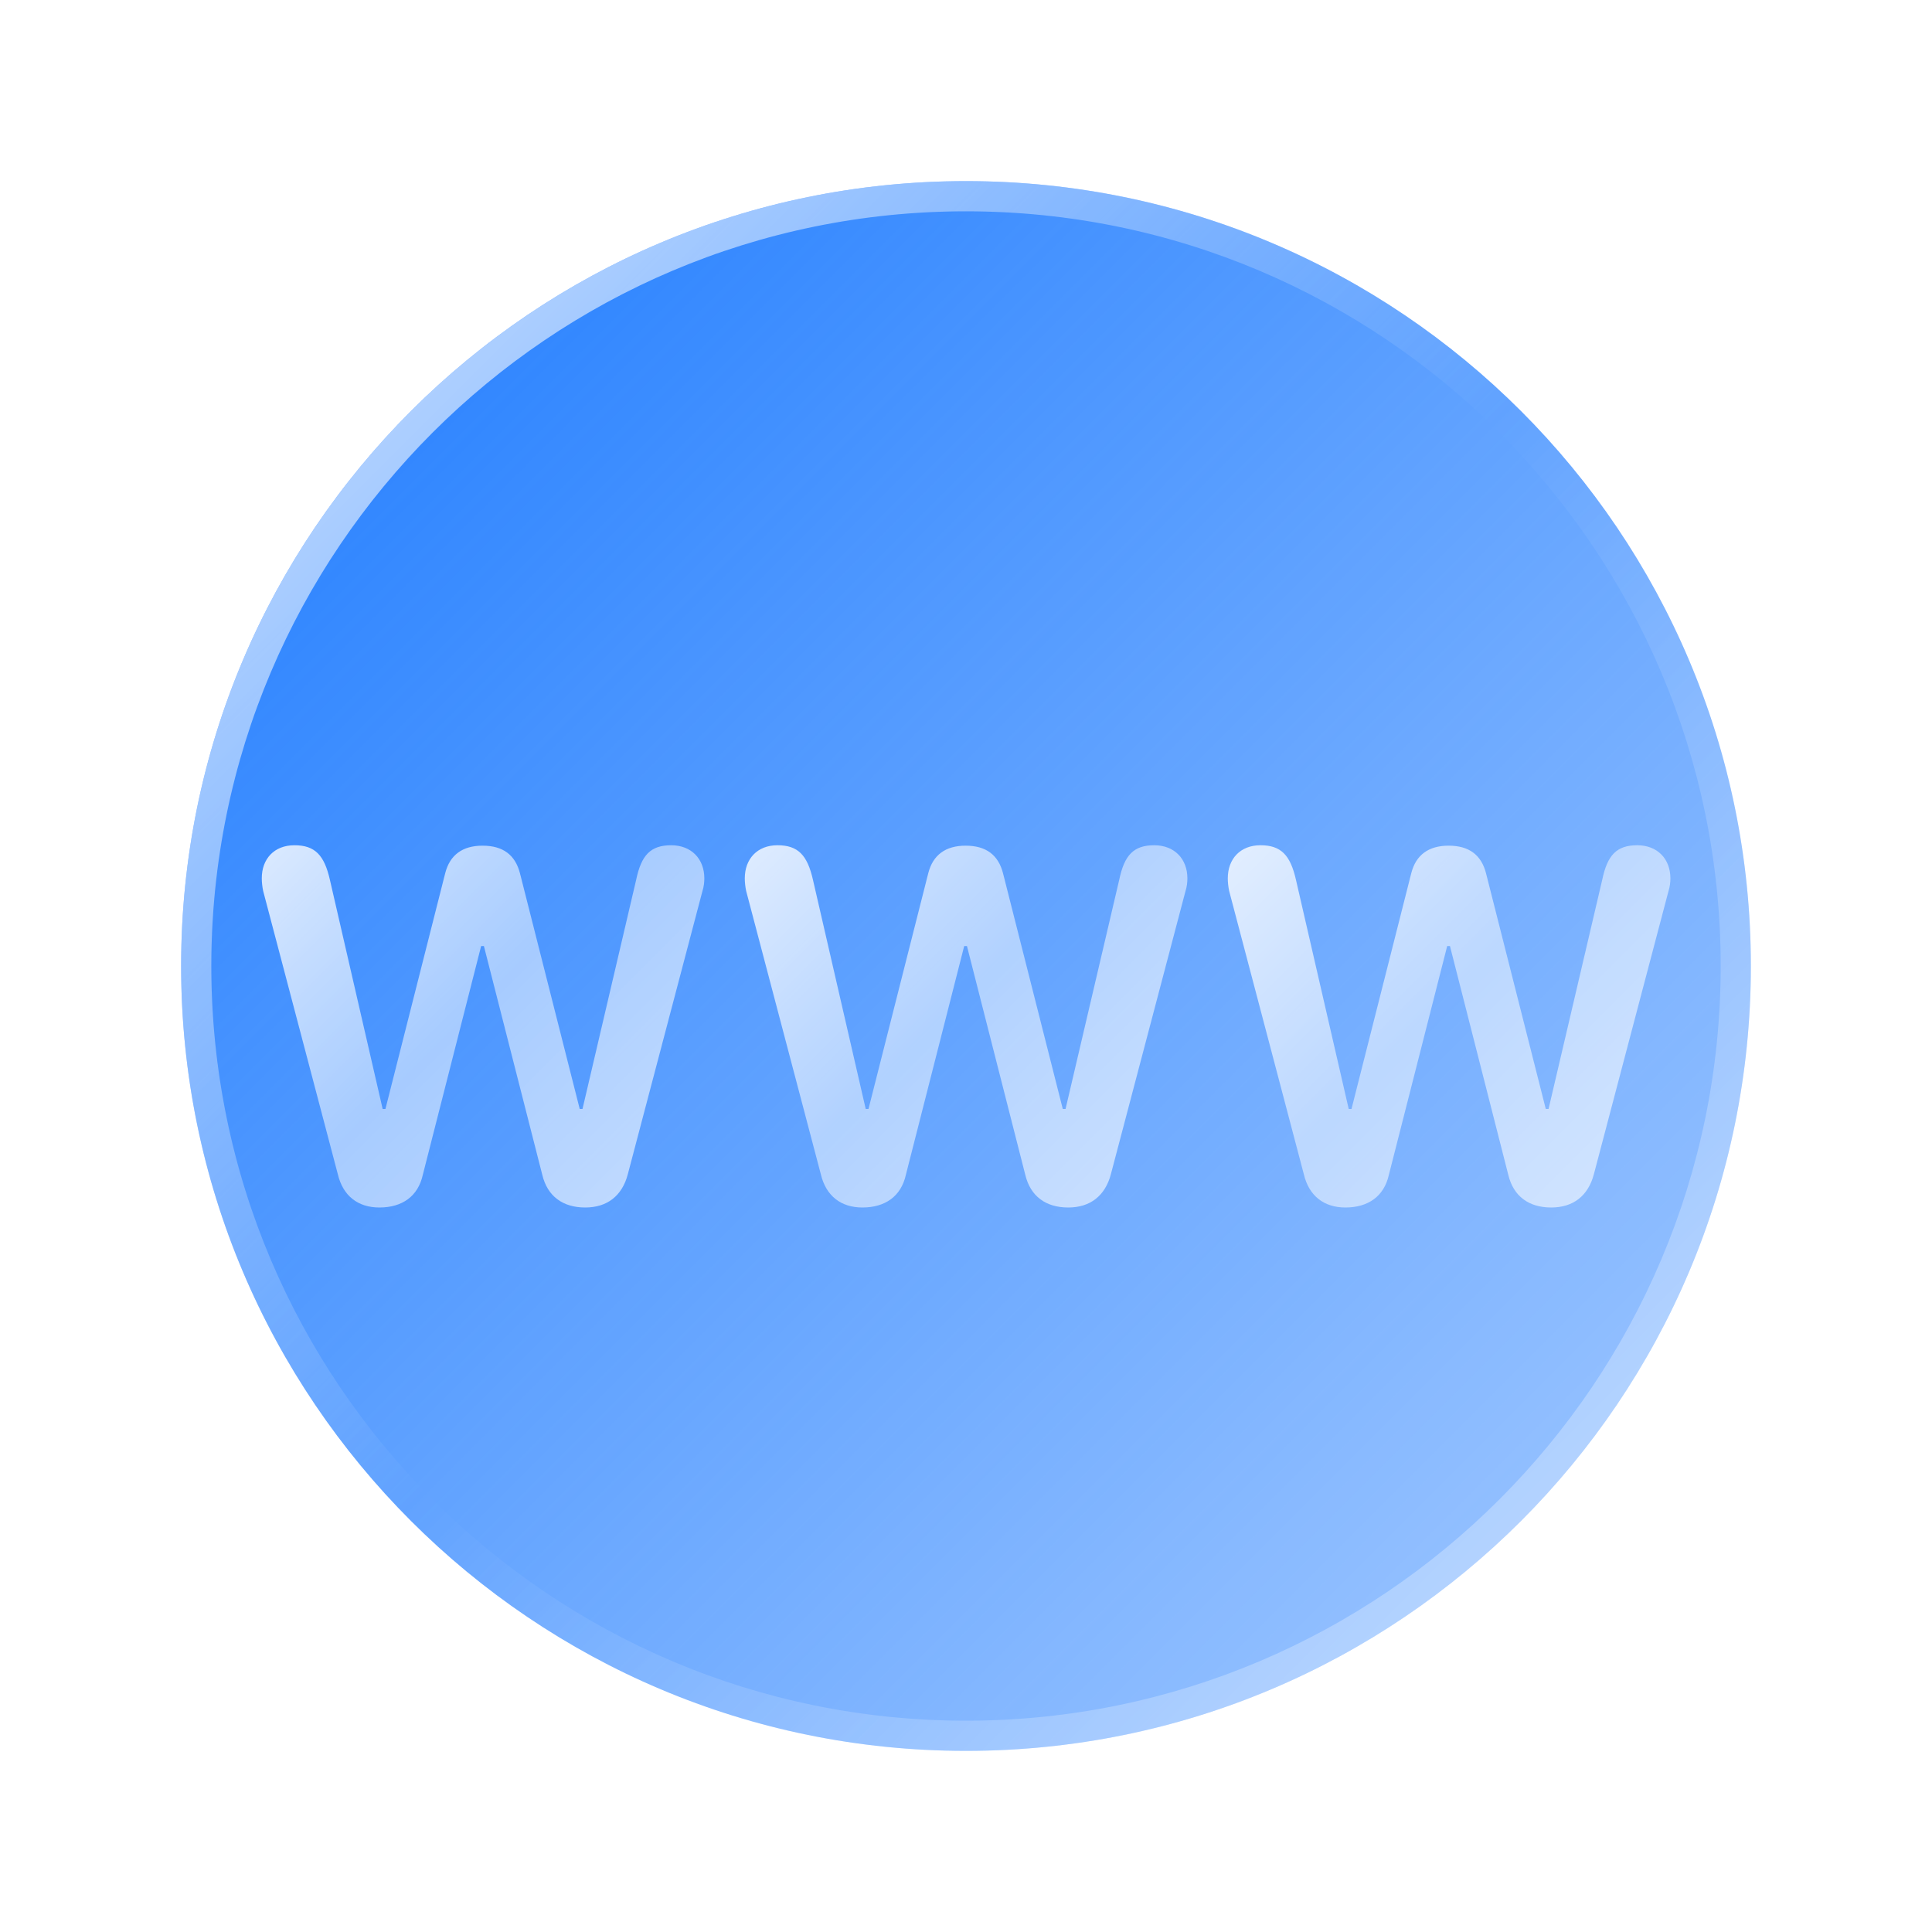
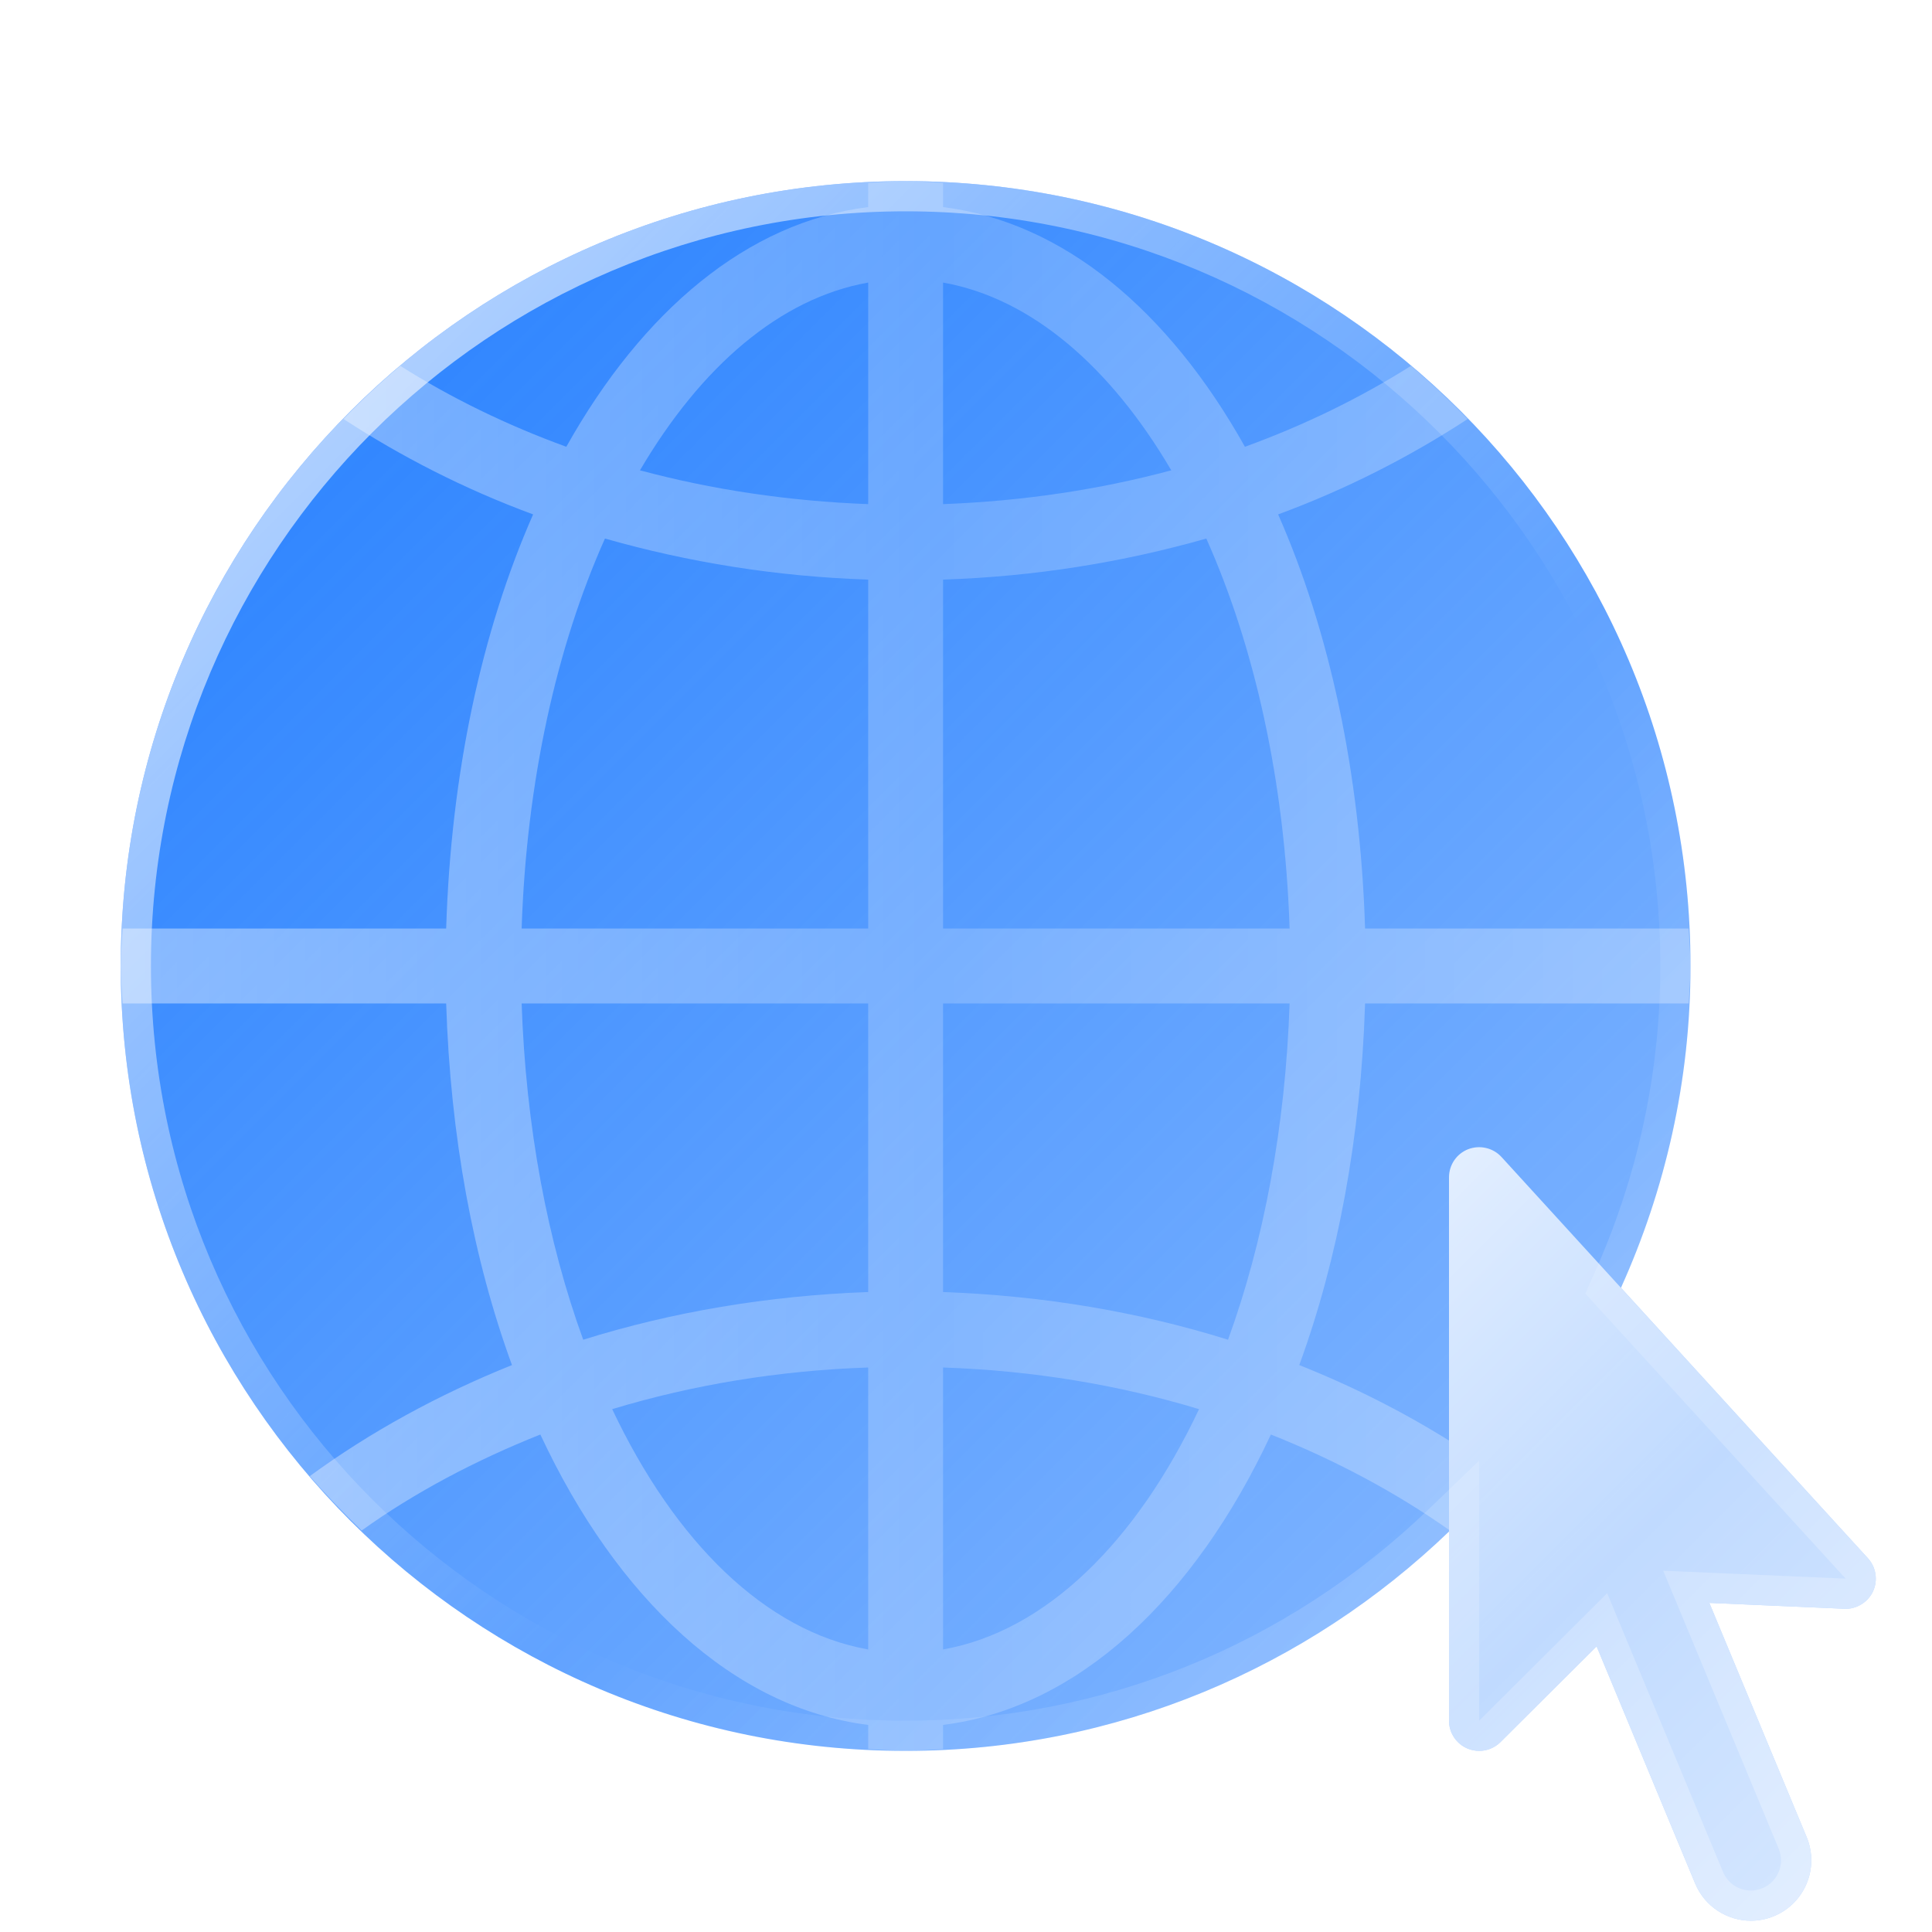
- <svg xmlns="http://www.w3.org/2000/svg" version="1.1" baseProfile="basic" id="Layer_1" x="0px" y="0px" viewBox="0 0 32 32" xml:space="preserve">
-   <g>
-     <g>
-       <linearGradient id="SVGID_1_" gradientUnits="userSpaceOnUse" x1="6.808" y1="6.808" x2="25.192" y2="25.192">
-         <stop offset="0" style="stop-color:#2680FF;stop-opacity:0.95" />
-         <stop offset="1" style="stop-color:#2680FF;stop-opacity:0.5" />
-       </linearGradient>
-       <path style="fill:url(#SVGID_1_);" d="M16,3C8.82,3,3,8.82,3,16c0,7.18,5.82,13,13,13s13-5.82,13-13C29,8.82,23.18,3,16,3z" />
-     </g>
-     <g>
-       <linearGradient id="SVGID_00000029746033788580352660000014216883876941527693_" gradientUnits="userSpaceOnUse" x1="6.808" y1="6.808" x2="25.192" y2="25.192">
-         <stop offset="0" style="stop-color:#FFFFFF;stop-opacity:0.6" />
-         <stop offset="0.493" style="stop-color:#FFFFFF;stop-opacity:0" />
-         <stop offset="0.997" style="stop-color:#FFFFFF;stop-opacity:0.3" />
-       </linearGradient>
-       <path style="fill:url(#SVGID_00000029746033788580352660000014216883876941527693_);" d="M16,3.5c6.893,0,12.5,5.607,12.5,12.5    S22.893,28.5,16,28.5S3.5,22.893,3.5,16S9.107,3.5,16,3.5 M16,3C8.82,3,3,8.82,3,16c0,7.18,5.82,13,13,13s13-5.82,13-13    C29,8.82,23.18,3,16,3L16,3z" />
-     </g>
-   </g>
-   <linearGradient id="SVGID_00000086659268532021554320000014760909770589823392_" gradientUnits="userSpaceOnUse" x1="13.151" y1="13.483" x2="18.84" y2="19.172">
-     <stop offset="0" style="stop-color:#FFFFFF;stop-opacity:0.8" />
-     <stop offset="0.519" style="stop-color:#FFFFFF;stop-opacity:0.5" />
-     <stop offset="1" style="stop-color:#FFFFFF;stop-opacity:0.6" />
+ <svg xmlns="http://www.w3.org/2000/svg" viewBox="0 0 32 32" width="32px" height="32px" baseProfile="basic">
+   <linearGradient id="5ebdeiW_GYMKe-UT2bvTha" x1="5.808" x2="30.113" y1="6.808" y2="31.113" gradientUnits="userSpaceOnUse">
+     <stop offset="0" stop-color="#2680ff" stop-opacity=".95" />
+     <stop offset="1" stop-color="#2680ff" stop-opacity=".5" />
  </linearGradient>
-   <path style="fill:url(#SVGID_00000086659268532021554320000014760909770589823392_);" d="M14.284,20  c-0.356,0-0.603-0.193-0.688-0.549l-1.237-4.693c-0.015-0.07-0.023-0.147-0.023-0.209c0-0.325,0.209-0.549,0.541-0.549  c0.34,0,0.495,0.162,0.588,0.572l0.874,3.796h0.046l0.99-3.905c0.077-0.302,0.286-0.456,0.619-0.456c0.34,0,0.541,0.155,0.619,0.456  l0.99,3.905h0.046l0.889-3.796c0.085-0.41,0.24-0.572,0.58-0.572c0.332,0,0.549,0.224,0.549,0.549c0,0.062-0.008,0.139-0.031,0.209  l-1.237,4.693C18.304,19.807,18.057,20,17.693,20c-0.371,0-0.626-0.186-0.711-0.541l-0.966-3.789h-0.046l-0.966,3.789  C14.925,19.814,14.662,20,14.284,20z" />
-   <linearGradient id="SVGID_00000082330897481462275570000015526299183292233393_" gradientUnits="userSpaceOnUse" x1="21.151" y1="13.483" x2="26.84" y2="19.172">
-     <stop offset="0" style="stop-color:#FFFFFF;stop-opacity:0.8" />
-     <stop offset="0.519" style="stop-color:#FFFFFF;stop-opacity:0.5" />
-     <stop offset="1" style="stop-color:#FFFFFF;stop-opacity:0.6" />
+   <path fill="url(#5ebdeiW_GYMKe-UT2bvTha)" d="M30.938,25.809l-4.09-4.479C27.582,19.702,28,17.902,28,16c0-7.18-5.82-13-13-13S2,8.82,2,16 c0,7.18,5.82,13,13,13c3.496,0,6.664-1.387,9-3.633V28.5c0,0.202,0.122,0.384,0.308,0.462C24.37,28.987,24.435,29,24.5,29 c0.129,0,0.257-0.05,0.353-0.146l1.592-1.585l1.632,3.927c0.16,0.385,0.532,0.617,0.924,0.617c0.128,0,0.258-0.025,0.383-0.077 c0.51-0.212,0.751-0.797,0.54-1.307l-1.612-3.88l2.236,0.097c0.196,0.011,0.389-0.105,0.475-0.288 C31.107,26.174,31.074,25.958,30.938,25.809z" />
+   <linearGradient id="5ebdeiW_GYMKe-UT2bvThb" x1="5.808" x2="30.113" y1="6.808" y2="31.113" gradientUnits="userSpaceOnUse">
+     <stop offset="0" stop-color="#fff" stop-opacity=".6" />
+     <stop offset=".493" stop-color="#fff" stop-opacity="0" />
+     <stop offset=".997" stop-color="#fff" stop-opacity=".3" />
  </linearGradient>
-   <path style="fill:url(#SVGID_00000082330897481462275570000015526299183292233393_);" d="M22.284,20  c-0.356,0-0.603-0.193-0.688-0.549l-1.237-4.693c-0.015-0.07-0.023-0.147-0.023-0.209c0-0.325,0.209-0.549,0.541-0.549  c0.34,0,0.495,0.162,0.588,0.572l0.874,3.796h0.046l0.99-3.905c0.077-0.302,0.286-0.456,0.619-0.456c0.34,0,0.541,0.155,0.619,0.456  l0.99,3.905h0.046l0.889-3.796c0.085-0.41,0.24-0.572,0.58-0.572c0.332,0,0.549,0.224,0.549,0.549c0,0.062-0.008,0.139-0.031,0.209  l-1.237,4.693C26.304,19.807,26.057,20,25.693,20c-0.371,0-0.626-0.186-0.711-0.541l-0.966-3.789h-0.046l-0.966,3.789  C22.925,19.814,22.662,20,22.284,20z" />
-   <linearGradient id="SVGID_00000031897364589544126310000009031230935552167611_" gradientUnits="userSpaceOnUse" x1="5.151" y1="13.483" x2="10.84" y2="19.172">
-     <stop offset="0" style="stop-color:#FFFFFF;stop-opacity:0.8" />
-     <stop offset="0.519" style="stop-color:#FFFFFF;stop-opacity:0.5" />
-     <stop offset="1" style="stop-color:#FFFFFF;stop-opacity:0.6" />
+   <path fill="url(#5ebdeiW_GYMKe-UT2bvThb)" d="M15,3.5c6.893,0,12.5,5.607,12.5,12.5c0,1.77-0.373,3.494-1.108,5.125l-0.135,0.3l0.222,0.243 l4.09,4.479l-2.236-0.097l-0.785-0.034l0.301,0.725l1.612,3.88c0.106,0.255-0.015,0.548-0.27,0.654 C29.13,31.3,29.066,31.313,29,31.313c-0.203,0-0.384-0.121-0.462-0.309l-1.632-3.927l-0.286-0.689l-0.528,0.526L24.5,28.5v-3.133 v-1.174l-0.846,0.813C21.31,27.259,18.236,28.5,15,28.5C8.107,28.5,2.5,22.893,2.5,16C2.5,9.107,8.107,3.5,15,3.5 M15,3 C7.82,3,2,8.82,2,16c0,7.18,5.82,13,13,13c3.496,0,6.664-1.387,9-3.633V28.5c0,0.202,0.122,0.384,0.308,0.462 C24.37,28.987,24.435,29,24.5,29c0.129,0,0.257-0.05,0.353-0.146l1.592-1.585l1.632,3.927c0.16,0.385,0.532,0.617,0.924,0.617 c0.128,0,0.258-0.025,0.383-0.077c0.51-0.212,0.751-0.797,0.54-1.307l-1.612-3.88l2.236,0.097c0.009,0.001,0.017,0.001,0.026,0.001 c0.187,0,0.366-0.114,0.448-0.289c0.085-0.183,0.052-0.399-0.084-0.548l-4.09-4.479C27.582,19.702,28,17.902,28,16 C28,8.82,22.18,3,15,3L15,3z" />
+   <linearGradient id="5ebdeiW_GYMKe-UT2bvThc" x1="2" x2="28" y1="16" y2="16" gradientUnits="userSpaceOnUse">
+     <stop offset="0" stop-color="#fff" stop-opacity=".4" />
+     <stop offset=".521" stop-color="#fff" stop-opacity=".2" />
+     <stop offset="1" stop-color="#fff" stop-opacity=".3" />
  </linearGradient>
-   <path style="fill:url(#SVGID_00000031897364589544126310000009031230935552167611_);" d="M6.284,20  c-0.356,0-0.603-0.193-0.688-0.549l-1.237-4.693c-0.015-0.07-0.023-0.147-0.023-0.209C4.335,14.224,4.544,14,4.876,14  c0.34,0,0.495,0.162,0.588,0.572l0.874,3.796h0.046l0.99-3.905c0.077-0.302,0.286-0.456,0.619-0.456c0.34,0,0.541,0.155,0.619,0.456  l0.99,3.905h0.046l0.889-3.796c0.085-0.41,0.24-0.572,0.58-0.572c0.332,0,0.549,0.224,0.549,0.549c0,0.062-0.008,0.139-0.031,0.209  l-1.237,4.693C10.304,19.807,10.057,20,9.693,20c-0.371,0-0.626-0.186-0.711-0.541L8.015,15.67H7.969l-0.966,3.789  C6.925,19.814,6.662,20,6.284,20z" />
+   <path fill="url(#5ebdeiW_GYMKe-UT2bvThc)" d="M27.97,16.62C27.98,16.42,28,16.21,28,16c0-0.21-0.02-0.42-0.03-0.62h-5.36 c-0.08-2.58-0.59-4.93-1.44-6.86c1.14-0.42,2.19-0.96,3.14-1.58c-0.3-0.31-0.61-0.6-0.94-0.88c-0.84,0.53-1.76,0.98-2.75,1.34 c-1.26-2.25-3-3.72-5-3.97v-0.4C15.42,3.02,15.21,3,15,3s-0.42,0.02-0.62,0.03v0.4c-2,0.25-3.74,1.72-5,3.97 C8.39,7.04,7.47,6.59,6.63,6.06C6.3,6.34,5.99,6.63,5.69,6.94c0.95,0.62,2,1.16,3.14,1.58c-0.85,1.93-1.36,4.28-1.44,6.86H2.03 C2.02,15.58,2,15.79,2,16c0,0.21,0.02,0.42,0.03,0.62h5.36c0.07,2.21,0.45,4.24,1.09,5.99c-1.22,0.49-2.35,1.11-3.35,1.84 c0.27,0.31,0.56,0.61,0.86,0.9c0.88-0.63,1.88-1.16,2.96-1.59c1.27,2.72,3.2,4.53,5.43,4.81v0.4C14.58,28.98,14.79,29,15,29 s0.42-0.02,0.62-0.03v-0.4c2.23-0.28,4.16-2.09,5.43-4.81c1.08,0.43,2.07,0.96,2.95,1.58v-1.48c-0.77-0.48-1.6-0.9-2.48-1.25 c0.64-1.75,1.02-3.78,1.09-5.99H27.97z M14.38,27.32c-1.7-0.3-3.2-1.78-4.24-3.98c1.32-0.4,2.75-0.64,4.24-0.69V27.32z M14.38,21.4 c-1.66,0.06-3.25,0.33-4.72,0.79c-0.59-1.62-0.95-3.52-1.02-5.57h5.74V21.4z M14.38,15.38H8.64c0.08-2.44,0.58-4.67,1.38-6.46 c1.37,0.39,2.83,0.63,4.36,0.68V15.38z M14.38,8.35c-1.32-0.05-2.59-0.24-3.78-0.56c1.01-1.72,2.32-2.85,3.78-3.11V8.35z M15.62,4.68c1.46,0.26,2.77,1.39,3.78,3.11c-1.19,0.32-2.46,0.51-3.78,0.56V4.68z M15.62,27.32v-4.67 c1.49,0.05,2.92,0.29,4.24,0.69C18.82,25.54,17.32,27.02,15.62,27.32z M20.34,22.19c-1.47-0.46-3.06-0.73-4.72-0.79v-4.78h5.74 C21.29,18.67,20.93,20.57,20.34,22.19z M15.62,15.38V9.6c1.53-0.05,2.99-0.29,4.36-0.68c0.8,1.79,1.3,4.02,1.38,6.46H15.62z" />
+   <linearGradient id="5ebdeiW_GYMKe-UT2bvThd" x1="21.896" x2="30.863" y1="21.396" y2="30.363" gradientUnits="userSpaceOnUse">
+     <stop offset="0" stop-color="#fff" stop-opacity=".8" />
+     <stop offset=".519" stop-color="#fff" stop-opacity=".5" />
+     <stop offset="1" stop-color="#fff" stop-opacity=".6" />
+   </linearGradient>
+   <path fill="url(#5ebdeiW_GYMKe-UT2bvThd)" d="M30.938,25.809l-6.069-6.646c-0.139-0.151-0.357-0.202-0.55-0.129 C24.127,19.108,24,19.293,24,19.5v9c0,0.202,0.122,0.384,0.308,0.462C24.37,28.987,24.435,29,24.5,29 c0.129,0,0.257-0.05,0.353-0.146l1.592-1.585l1.632,3.927c0.16,0.385,0.532,0.617,0.924,0.617c0.128,0,0.258-0.025,0.383-0.077 c0.51-0.212,0.751-0.797,0.54-1.307l-1.612-3.88l2.236,0.097c0.196,0.011,0.389-0.105,0.475-0.288 C31.107,26.174,31.074,25.958,30.938,25.809z" />
</svg>
